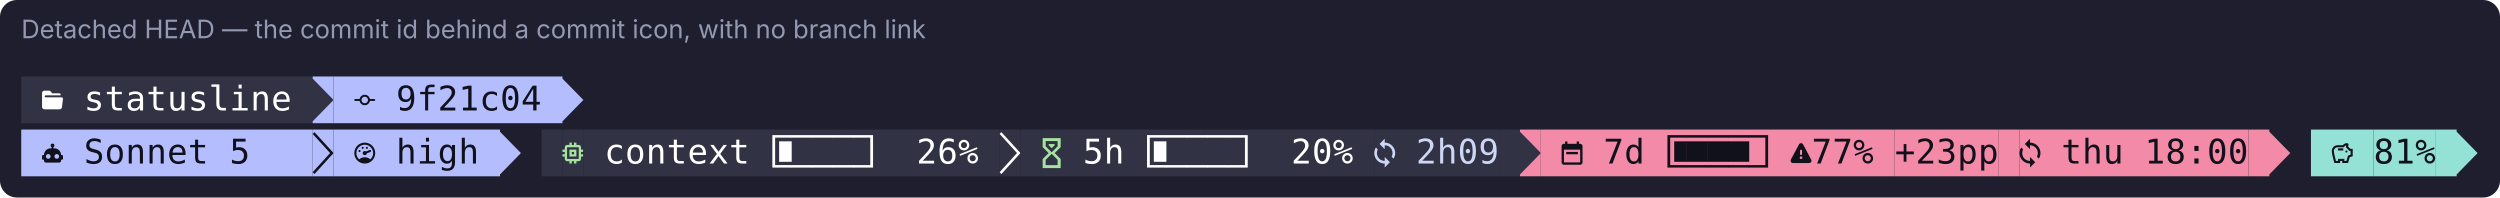
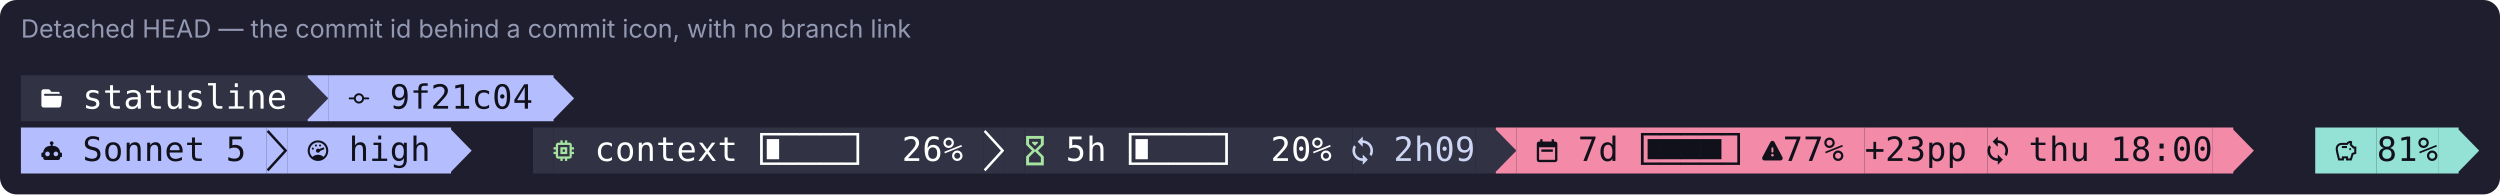
- <svg xmlns="http://www.w3.org/2000/svg" width="1177" height="93" viewBox="0 0 1177 93" role="img" aria-label="Detached HEAD — the commit id behind a commit icon, with no branch link">
-   <rect width="1177" height="93" rx="8" fill="#1e1e2e" />
+ <svg xmlns="http://www.w3.org/2000/svg" width="1196" height="93" viewBox="0 0 1196 93" role="img" aria-label="Detached HEAD — the commit id behind a commit icon, with no branch link">
+   <rect width="1196" height="93" rx="8" fill="#1e1e2e" />
  <text x="10" y="18" font-family="-apple-system,Segoe UI,system-ui,sans-serif" font-size="12" fill="#9399b2">Detached HEAD — the commit id behind a commit icon, with no branch link</text>
  <rect x="10.00" y="36" width="137.20" height="22" fill="rgb(49,50,68)" />
  <path d="M133 1134H400Q466 1134 507 1080L576 989Q582 981 591 981H991Q1022 981 1045 959Q1068 936 1067 905V867H210Q187 867 170.0 850.0Q153 833 153 810Q153 786 170.0 769.0Q187 752 210 752H1123Q1154 752 1177 730Q1200 707 1199 676Q1199 670 1199 667L1144 200Q1144 144 1105.0 105.0Q1066 66 1010 66H133Q78 66 39.0 105.0Q0 144 0 200V1000Q0 1056 39.0 1095.0Q78 1134 133 1134Z" fill="rgb(255,255,255)" transform="translate(19.80 52.00) scale(0.00821 -0.00821)" />
  <text x="44.30" y="52" text-anchor="middle" font-family="ui-monospace,SFMono-Regular,Menlo,Consolas,monospace" font-size="16" fill="rgb(255,255,255)">s</text>
  <text x="54.10" y="52" text-anchor="middle" font-family="ui-monospace,SFMono-Regular,Menlo,Consolas,monospace" font-size="16" fill="rgb(255,255,255)">t</text>
  <text x="63.90" y="52" text-anchor="middle" font-family="ui-monospace,SFMono-Regular,Menlo,Consolas,monospace" font-size="16" fill="rgb(255,255,255)">a</text>
  <text x="73.70" y="52" text-anchor="middle" font-family="ui-monospace,SFMono-Regular,Menlo,Consolas,monospace" font-size="16" fill="rgb(255,255,255)">t</text>
  <text x="83.50" y="52" text-anchor="middle" font-family="ui-monospace,SFMono-Regular,Menlo,Consolas,monospace" font-size="16" fill="rgb(255,255,255)">u</text>
  <text x="93.30" y="52" text-anchor="middle" font-family="ui-monospace,SFMono-Regular,Menlo,Consolas,monospace" font-size="16" fill="rgb(255,255,255)">s</text>
  <text x="103.10" y="52" text-anchor="middle" font-family="ui-monospace,SFMono-Regular,Menlo,Consolas,monospace" font-size="16" fill="rgb(255,255,255)">l</text>
  <text x="112.90" y="52" text-anchor="middle" font-family="ui-monospace,SFMono-Regular,Menlo,Consolas,monospace" font-size="16" fill="rgb(255,255,255)">i</text>
  <text x="122.70" y="52" text-anchor="middle" font-family="ui-monospace,SFMono-Regular,Menlo,Consolas,monospace" font-size="16" fill="rgb(255,255,255)">n</text>
  <text x="132.50" y="52" text-anchor="middle" font-family="ui-monospace,SFMono-Regular,Menlo,Consolas,monospace" font-size="16" fill="rgb(255,255,255)">e</text>
  <rect x="147.20" y="36" width="9.80" height="22" fill="rgb(180,190,254)" />
  <path d="M-72 1812H13L1200 602L13 -612H-72Z" fill="rgb(49,50,68)" transform="translate(147.20 52.00) scale(0.00821 -0.00821)" />
  <rect x="157.00" y="36" width="107.80" height="22" fill="rgb(180,190,254)" />
  <path d="M894 544Q874 438 791 370Q708 300 600 300Q491 300 408 370Q325 440 305 544H56Q33 544 17 560Q0 578 0 600Q0 622 17.0 639.0Q34 656 56 656H305Q325 760 408.0 830.0Q491 900 600 900Q709 900 791 830Q874 760 894 656H1143Q1166 656 1183 640Q1200 622 1199 600Q1199 576 1183 560Q1166 544 1143 544ZM467 732Q412 678 412.0 600.0Q412 522 467 468Q522 412 600 412Q677 412 732 468Q787 522 787.0 600.0Q787 678 732.0 733.0Q677 788 600.0 788.0Q523 788 467 732Z" fill="rgb(17,17,27)" transform="translate(166.80 52.00) scale(0.00821 -0.00821)" />
  <text x="191.30" y="52" text-anchor="middle" font-family="ui-monospace,SFMono-Regular,Menlo,Consolas,monospace" font-size="16" fill="rgb(17,17,27)">9</text>
  <text x="201.10" y="52" text-anchor="middle" font-family="ui-monospace,SFMono-Regular,Menlo,Consolas,monospace" font-size="16" fill="rgb(17,17,27)">f</text>
  <text x="210.90" y="52" text-anchor="middle" font-family="ui-monospace,SFMono-Regular,Menlo,Consolas,monospace" font-size="16" fill="rgb(17,17,27)">2</text>
  <text x="220.70" y="52" text-anchor="middle" font-family="ui-monospace,SFMono-Regular,Menlo,Consolas,monospace" font-size="16" fill="rgb(17,17,27)">1</text>
  <text x="230.50" y="52" text-anchor="middle" font-family="ui-monospace,SFMono-Regular,Menlo,Consolas,monospace" font-size="16" fill="rgb(17,17,27)">c</text>
  <text x="240.30" y="52" text-anchor="middle" font-family="ui-monospace,SFMono-Regular,Menlo,Consolas,monospace" font-size="16" fill="rgb(17,17,27)">0</text>
  <text x="250.10" y="52" text-anchor="middle" font-family="ui-monospace,SFMono-Regular,Menlo,Consolas,monospace" font-size="16" fill="rgb(17,17,27)">4</text>
  <path d="M-72 1812H13L1200 602L13 -612H-72Z" fill="rgb(180,190,254)" transform="translate(264.80 52.00) scale(0.00821 -0.00821)" />
-   <rect x="10.00" y="61" width="137.20" height="22" fill="rgb(180,190,254)" />
+   <rect x="10.00" y="61" width="117.60" height="22" fill="rgb(180,190,254)" />
  <path d="M600 1144Q646 1144 678.0 1112.0Q710 1080 710 1037Q710 1006 694.0 980.5Q678 955 654 943V874H710Q812 874 900.0 821.5Q988 769 1039.0 682.0Q1090 595 1090 490H1144Q1166 490 1183.0 475.0Q1200 460 1200 437V274Q1200 251 1183.0 235.5Q1166 220 1144 220H1090V164Q1090 120 1058.0 88.0Q1026 56 980 56H220Q174 56 142.0 88.0Q110 120 110 164V220H56Q34 220 17.0 235.0Q0 250 0 274V437Q0 460 16.0 475.0Q32 490 56 490H110Q110 595 161.0 682.0Q212 769 300.0 821.5Q388 874 490 874H546V943Q522 956 506.0 981.0Q490 1006 490 1037Q490 1081 522.0 1112.5Q554 1144 600 1144ZM354 546Q298 546 259.0 505.5Q220 465 220.0 409.0Q220 353 259.0 313.5Q298 274 354.0 274.0Q410 274 450.0 313.5Q490 353 490.0 409.0Q490 465 450.0 505.5Q410 546 354 546ZM846 546Q790 546 750.0 505.5Q710 465 710.0 409.0Q710 353 749.0 313.5Q788 274 844.0 274.0Q900 274 940.0 313.5Q980 353 980.0 409.0Q980 465 941.0 505.5Q902 546 846 546Z" fill="rgb(17,17,27)" transform="translate(19.80 77.00) scale(0.00821 -0.00821)" />
  <text x="44.30" y="77" text-anchor="middle" font-family="ui-monospace,SFMono-Regular,Menlo,Consolas,monospace" font-size="16" fill="rgb(17,17,27)">S</text>
  <text x="54.10" y="77" text-anchor="middle" font-family="ui-monospace,SFMono-Regular,Menlo,Consolas,monospace" font-size="16" fill="rgb(17,17,27)">o</text>
  <text x="63.90" y="77" text-anchor="middle" font-family="ui-monospace,SFMono-Regular,Menlo,Consolas,monospace" font-size="16" fill="rgb(17,17,27)">n</text>
  <text x="73.70" y="77" text-anchor="middle" font-family="ui-monospace,SFMono-Regular,Menlo,Consolas,monospace" font-size="16" fill="rgb(17,17,27)">n</text>
  <text x="83.50" y="77" text-anchor="middle" font-family="ui-monospace,SFMono-Regular,Menlo,Consolas,monospace" font-size="16" fill="rgb(17,17,27)">e</text>
  <text x="93.30" y="77" text-anchor="middle" font-family="ui-monospace,SFMono-Regular,Menlo,Consolas,monospace" font-size="16" fill="rgb(17,17,27)">t</text>
  <text x="112.90" y="77" text-anchor="middle" font-family="ui-monospace,SFMono-Regular,Menlo,Consolas,monospace" font-size="16" fill="rgb(17,17,27)">5</text>
-   <rect x="147.20" y="61" width="9.80" height="22" fill="rgb(180,190,254)" />
-   <path d="M0 1700 104 1800 1199 602 104 -600 0 -496 1000 602Z" fill="rgb(17,17,27)" transform="translate(147.20 77.00) scale(0.00821 -0.00821)" />
-   <rect x="157.00" y="61" width="78.40" height="22" fill="rgb(180,190,254)" />
-   <path d="M600 1200Q482 1200 370.5 1155.0Q259 1110 174.5 1025.5Q90 941 45.0 829.5Q0 718 0.0 599.5Q0 481 45.0 370.0Q90 259 174.5 174.5Q259 90 370.5 45.0Q482 0 600.0 0.0Q718 0 829.5 45.0Q941 90 1025.0 174.5Q1109 259 1154.5 370.0Q1200 481 1200.0 599.5Q1200 718 1154.5 829.5Q1109 941 1025.0 1025.5Q941 1110 829.5 1155.0Q718 1200 600 1200ZM600 1082Q729 1082 840.5 1017.0Q952 952 1016.5 840.5Q1081 729 1081 600Q1081 493 1039.0 400.0Q997 307 918 240Q856 299 773.0 330.0Q690 361 600 361Q420 361 282 240Q203 307 161.0 400.0Q119 493 119 600Q119 729 183.5 840.5Q248 952 359.5 1017.0Q471 1082 600 1082ZM479 961Q454 961 437.0 944.0Q420 927 420.0 901.5Q420 876 437.0 858.0Q454 840 479.5 840.0Q505 840 523.0 858.0Q541 876 541.0 901.5Q541 927 522.5 944.0Q504 961 479 961ZM721 961Q696 961 677.5 944.0Q659 927 659.0 901.5Q659 876 677.0 858.0Q695 840 720.5 840.0Q746 840 763.0 858.0Q780 876 780.0 901.5Q780 927 763.0 944.0Q746 961 721 961ZM907 783Q899 783 885 780L673 693Q648 713 615.5 718.5Q583 724 555 710Q510 693 490.5 646.5Q471 600 489.0 555.0Q507 510 553.5 490.0Q600 470 645 490Q676 501 695.5 526.5Q715 552 721 583L930 668Q952 676 962.0 700.0Q972 724 963 746Q955 763 939.5 773.0Q924 783 907 783ZM298 780Q273 780 256.5 763.0Q240 746 240.0 721.0Q240 696 256.5 677.5Q273 659 298.5 659.0Q324 659 342.0 677.5Q360 696 360.0 721.0Q360 746 341.5 763.0Q323 780 298 780Z" fill="rgb(17,17,27)" transform="translate(166.80 77.00) scale(0.00821 -0.00821)" />
-   <text x="191.30" y="77" text-anchor="middle" font-family="ui-monospace,SFMono-Regular,Menlo,Consolas,monospace" font-size="16" fill="rgb(17,17,27)">h</text>
-   <text x="201.10" y="77" text-anchor="middle" font-family="ui-monospace,SFMono-Regular,Menlo,Consolas,monospace" font-size="16" fill="rgb(17,17,27)">i</text>
-   <text x="210.90" y="77" text-anchor="middle" font-family="ui-monospace,SFMono-Regular,Menlo,Consolas,monospace" font-size="16" fill="rgb(17,17,27)">g</text>
-   <text x="220.70" y="77" text-anchor="middle" font-family="ui-monospace,SFMono-Regular,Menlo,Consolas,monospace" font-size="16" fill="rgb(17,17,27)">h</text>
-   <path d="M-72 1812H13L1200 602L13 -612H-72Z" fill="rgb(180,190,254)" transform="translate(235.40 77.00) scale(0.00821 -0.00821)" />
+   <rect x="127.60" y="61" width="9.80" height="22" fill="rgb(180,190,254)" />
+   <path d="M0 1700 104 1800 1199 602 104 -600 0 -496 1000 602Z" fill="rgb(17,17,27)" transform="translate(127.60 77.00) scale(0.00821 -0.00821)" />
+   <rect x="137.40" y="61" width="78.40" height="22" fill="rgb(180,190,254)" />
+   <path d="M600 1200Q482 1200 370.5 1155.0Q259 1110 174.5 1025.5Q90 941 45.0 829.5Q0 718 0.0 599.5Q0 481 45.0 370.0Q90 259 174.5 174.5Q259 90 370.5 45.0Q482 0 600.0 0.0Q718 0 829.5 45.0Q941 90 1025.0 174.5Q1109 259 1154.5 370.0Q1200 481 1200.0 599.5Q1200 718 1154.5 829.5Q1109 941 1025.0 1025.5Q941 1110 829.5 1155.0Q718 1200 600 1200ZM600 1082Q729 1082 840.5 1017.0Q952 952 1016.5 840.5Q1081 729 1081 600Q1081 493 1039.0 400.0Q997 307 918 240Q856 299 773.0 330.0Q690 361 600 361Q420 361 282 240Q203 307 161.0 400.0Q119 493 119 600Q119 729 183.5 840.5Q248 952 359.5 1017.0Q471 1082 600 1082ZM479 961Q454 961 437.0 944.0Q420 927 420.0 901.5Q420 876 437.0 858.0Q454 840 479.5 840.0Q505 840 523.0 858.0Q541 876 541.0 901.5Q541 927 522.5 944.0Q504 961 479 961ZM721 961Q696 961 677.5 944.0Q659 927 659.0 901.5Q659 876 677.0 858.0Q695 840 720.5 840.0Q746 840 763.0 858.0Q780 876 780.0 901.5Q780 927 763.0 944.0Q746 961 721 961ZM907 783Q899 783 885 780L673 693Q648 713 615.5 718.5Q583 724 555 710Q510 693 490.5 646.5Q471 600 489.0 555.0Q507 510 553.5 490.0Q600 470 645 490Q676 501 695.5 526.5Q715 552 721 583L930 668Q952 676 962.0 700.0Q972 724 963 746Q955 763 939.5 773.0Q924 783 907 783ZM298 780Q273 780 256.5 763.0Q240 746 240.0 721.0Q240 696 256.5 677.5Q273 659 298.5 659.0Q324 659 342.0 677.5Q360 696 360.0 721.0Q360 746 341.5 763.0Q323 780 298 780Z" fill="rgb(17,17,27)" transform="translate(147.20 77.00) scale(0.00821 -0.00821)" />
+   <text x="171.70" y="77" text-anchor="middle" font-family="ui-monospace,SFMono-Regular,Menlo,Consolas,monospace" font-size="16" fill="rgb(17,17,27)">h</text>
+   <text x="181.50" y="77" text-anchor="middle" font-family="ui-monospace,SFMono-Regular,Menlo,Consolas,monospace" font-size="16" fill="rgb(17,17,27)">i</text>
+   <text x="191.30" y="77" text-anchor="middle" font-family="ui-monospace,SFMono-Regular,Menlo,Consolas,monospace" font-size="16" fill="rgb(17,17,27)">g</text>
+   <text x="201.10" y="77" text-anchor="middle" font-family="ui-monospace,SFMono-Regular,Menlo,Consolas,monospace" font-size="16" fill="rgb(17,17,27)">h</text>
+   <path d="M-72 1812H13L1200 602L13 -612H-72Z" fill="rgb(180,190,254)" transform="translate(215.80 77.00) scale(0.00821 -0.00821)" />
  <rect x="255.00" y="61" width="9.80" height="22" fill="rgb(49,50,68)" />
  <rect x="264.80" y="61" width="9.80" height="22" fill="rgb(49,50,68)" />
  <path d="M935 266H265V935H935ZM1200 666V800H1065V935Q1065 988 1026.0 1027.0Q987 1066 935 1066H800Q800 1065 800 1200H665V1066H534Q534 1065 534 1200H400V1066H265Q212 1066 173.5 1027.0Q135 988 135 935V800H0V666H135V534H0Q0 535 0 401H135V266Q135 213 174.0 174.0Q213 135 265 135H400V0H534V135H665V0H800V135H935Q988 135 1026.5 174.0Q1065 213 1065 266V401H1200V534H1065V666ZM665 534H534V666H665ZM800 800H400Q400 801 400 401H800Z" fill="rgb(166,227,161)" transform="translate(264.80 77.00) scale(0.00821 -0.00821)" />
  <rect x="274.60" y="61" width="196.00" height="22" fill="rgb(49,50,68)" />
  <text x="289.30" y="77" text-anchor="middle" font-family="ui-monospace,SFMono-Regular,Menlo,Consolas,monospace" font-size="16" fill="rgb(255,255,255)">c</text>
  <text x="299.10" y="77" text-anchor="middle" font-family="ui-monospace,SFMono-Regular,Menlo,Consolas,monospace" font-size="16" fill="rgb(255,255,255)">o</text>
  <text x="308.90" y="77" text-anchor="middle" font-family="ui-monospace,SFMono-Regular,Menlo,Consolas,monospace" font-size="16" fill="rgb(255,255,255)">n</text>
  <text x="318.70" y="77" text-anchor="middle" font-family="ui-monospace,SFMono-Regular,Menlo,Consolas,monospace" font-size="16" fill="rgb(255,255,255)">t</text>
  <text x="328.50" y="77" text-anchor="middle" font-family="ui-monospace,SFMono-Regular,Menlo,Consolas,monospace" font-size="16" fill="rgb(255,255,255)">e</text>
  <text x="338.30" y="77" text-anchor="middle" font-family="ui-monospace,SFMono-Regular,Menlo,Consolas,monospace" font-size="16" fill="rgb(255,255,255)">x</text>
  <text x="348.10" y="77" text-anchor="middle" font-family="ui-monospace,SFMono-Regular,Menlo,Consolas,monospace" font-size="16" fill="rgb(255,255,255)">t</text>
  <path d="M1210 -88V-231H100V1631H1210V1486H259V-88ZM489 1274H1210V100H489Z" fill="rgb(255,255,255)" transform="translate(362.80 77.00) scale(0.00821 -0.00821)" />
  <path d="M-10 1631H1210V1486H-10ZM-10 -88H1210V-231H-10Z" fill="rgb(255,255,255)" transform="translate(372.60 77.00) scale(0.00821 -0.00821)" />
  <path d="M-10 1631H1210V1486H-10ZM-10 -88H1210V-231H-10Z" fill="rgb(255,255,255)" transform="translate(382.40 77.00) scale(0.00821 -0.00821)" />
  <path d="M-10 1631H1210V1486H-10ZM-10 -88H1210V-231H-10Z" fill="rgb(255,255,255)" transform="translate(392.20 77.00) scale(0.00821 -0.00821)" />
  <path d="M-10.0 -88.0V-231.0H1100.0V1631.0H-10.0V1486.0H941.0V-88.0Z" fill="rgb(255,255,255)" transform="translate(402.00 77.00) scale(0.00821 -0.00821)" />
  <text x="436.30" y="77" text-anchor="middle" font-family="ui-monospace,SFMono-Regular,Menlo,Consolas,monospace" font-size="16" fill="rgb(255,255,255)">2</text>
  <text x="446.10" y="77" text-anchor="middle" font-family="ui-monospace,SFMono-Regular,Menlo,Consolas,monospace" font-size="16" fill="rgb(255,255,255)">6</text>
  <text x="455.90" y="77" text-anchor="middle" font-family="ui-monospace,SFMono-Regular,Menlo,Consolas,monospace" font-size="16" fill="rgb(255,255,255)">%</text>
  <rect x="470.60" y="61" width="9.80" height="22" fill="rgb(49,50,68)" />
  <path d="M0 1700 104 1800 1199 602 104 -600 0 -496 1000 602Z" fill="rgb(255,255,255)" transform="translate(470.60 77.00) scale(0.00821 -0.00821)" />
  <rect x="480.40" y="61" width="9.80" height="22" fill="rgb(49,50,68)" />
  <rect x="490.20" y="61" width="9.80" height="22" fill="rgb(49,50,68)" />
  <path d="M84 1459H1116V943L774 600Q772 600 1116 258V-259H84V258L426 600Q428 600 84 943ZM942 214 600 556 256 214V-89H942ZM600 645 942 988V1291H256V988ZM426 1117H774V1053L600 879L426 1053Z" fill="rgb(166,227,161)" transform="translate(490.20 77.00) scale(0.00821 -0.00821)" />
  <rect x="500.00" y="61" width="147.00" height="22" fill="rgb(49,50,68)" />
  <text x="514.70" y="77" text-anchor="middle" font-family="ui-monospace,SFMono-Regular,Menlo,Consolas,monospace" font-size="16" fill="rgb(255,255,255)">5</text>
  <text x="524.50" y="77" text-anchor="middle" font-family="ui-monospace,SFMono-Regular,Menlo,Consolas,monospace" font-size="16" fill="rgb(255,255,255)">h</text>
  <path d="M1210 -88V-231H100V1631H1210V1486H259V-88ZM489 1274H1210V100H489Z" fill="rgb(255,255,255)" transform="translate(539.20 77.00) scale(0.00821 -0.00821)" />
  <path d="M-10 1631H1210V1486H-10ZM-10 -88H1210V-231H-10Z" fill="rgb(255,255,255)" transform="translate(549.00 77.00) scale(0.00821 -0.00821)" />
  <path d="M-10 1631H1210V1486H-10ZM-10 -88H1210V-231H-10Z" fill="rgb(255,255,255)" transform="translate(558.80 77.00) scale(0.00821 -0.00821)" />
  <path d="M-10 1631H1210V1486H-10ZM-10 -88H1210V-231H-10Z" fill="rgb(255,255,255)" transform="translate(568.60 77.00) scale(0.00821 -0.00821)" />
  <path d="M-10.0 -88.0V-231.0H1100.0V1631.0H-10.0V1486.0H941.0V-88.0Z" fill="rgb(255,255,255)" transform="translate(578.40 77.00) scale(0.00821 -0.00821)" />
  <text x="612.70" y="77" text-anchor="middle" font-family="ui-monospace,SFMono-Regular,Menlo,Consolas,monospace" font-size="16" fill="rgb(255,255,255)">2</text>
  <text x="622.50" y="77" text-anchor="middle" font-family="ui-monospace,SFMono-Regular,Menlo,Consolas,monospace" font-size="16" fill="rgb(255,255,255)">0</text>
  <text x="632.30" y="77" text-anchor="middle" font-family="ui-monospace,SFMono-Regular,Menlo,Consolas,monospace" font-size="16" fill="rgb(255,255,255)">%</text>
  <rect x="647.00" y="61" width="58.80" height="22" fill="rgb(49,50,68)" />
  <path d="M600 151Q477 151 373.5 210.5Q270 270 211.0 373.5Q152 477 152 600Q152 712 204 811L95 920Q0 773 0 600Q0 439 81.0 300.0Q162 161 300.5 80.5Q439 0 600 0V-225L899 77L600 376ZM600 1201V1425L302 1123L600 825V1050Q723 1050 826.5 990.0Q930 930 989.5 826.5Q1049 723 1049 600Q1049 488 996 390L1105 281Q1200 428 1200 600Q1200 761 1119.5 899.5Q1039 1038 900.0 1119.5Q761 1201 600 1201Z" fill="rgb(205,214,244)" transform="translate(647.00 77.00) scale(0.00821 -0.00821)" />
  <text x="671.50" y="77" text-anchor="middle" font-family="ui-monospace,SFMono-Regular,Menlo,Consolas,monospace" font-size="16" fill="rgb(205,214,244)">2</text>
  <text x="681.30" y="77" text-anchor="middle" font-family="ui-monospace,SFMono-Regular,Menlo,Consolas,monospace" font-size="16" fill="rgb(205,214,244)">h</text>
  <text x="691.10" y="77" text-anchor="middle" font-family="ui-monospace,SFMono-Regular,Menlo,Consolas,monospace" font-size="16" fill="rgb(205,214,244)">0</text>
  <text x="700.90" y="77" text-anchor="middle" font-family="ui-monospace,SFMono-Regular,Menlo,Consolas,monospace" font-size="16" fill="rgb(205,214,244)">9</text>
  <rect x="705.80" y="61" width="9.80" height="22" fill="rgb(49,50,68)" />
  <rect x="715.60" y="61" width="9.80" height="22" fill="rgb(243,139,168)" />
  <path d="M-72 1812H13L1200 602L13 -612H-72Z" fill="rgb(49,50,68)" transform="translate(715.60 77.00) scale(0.00821 -0.00821)" />
  <rect x="725.40" y="61" width="166.60" height="22" fill="rgb(243,139,168)" />
  <path d="M200 1268H334V1132H866V1268Q865 1268 999 1268V1132H1065Q1122 1132 1161.0 1093.0Q1200 1054 1200 998V68Q1200 10 1161.0 -29.0Q1122 -68 1065 -68H135Q78 -68 39.0 -29.0Q0 10 0 68V998Q0 1056 39.0 1094.0Q78 1132 135 1132H200ZM135 798V68H1065V798ZM265 668H935V532H265Z" fill="rgb(17,17,27)" transform="translate(735.20 77.00) scale(0.00821 -0.00821)" />
  <text x="759.70" y="77" text-anchor="middle" font-family="ui-monospace,SFMono-Regular,Menlo,Consolas,monospace" font-size="16" fill="rgb(17,17,27)">7</text>
  <text x="769.50" y="77" text-anchor="middle" font-family="ui-monospace,SFMono-Regular,Menlo,Consolas,monospace" font-size="16" fill="rgb(17,17,27)">d</text>
  <path d="M1210 -88V-231H100V1631H1210V1486H259V-88ZM489 1274H1210V100H489Z" fill="rgb(17,17,27)" transform="translate(784.20 77.00) scale(0.00821 -0.00821)" />
  <path d="M-10 1631H1210V1486H-10ZM-10 1274H1210V100H-10ZM-10 -88H1210V-231H-10Z" fill="rgb(17,17,27)" transform="translate(794.00 77.00) scale(0.00821 -0.00821)" />
  <path d="M-10 1631H1210V1486H-10ZM-10 1274H1210V100H-10ZM-10 -88H1210V-231H-10Z" fill="rgb(17,17,27)" transform="translate(803.80 77.00) scale(0.00821 -0.00821)" />
  <path d="M-10 1631H1210V1486H-10ZM-10 1274H1210V100H-10ZM-10 -88H1210V-231H-10Z" fill="rgb(17,17,27)" transform="translate(813.60 77.00) scale(0.00821 -0.00821)" />
  <path d="M-10.0 -88.0V-231.0H1100.0V1631.0H-10.0V1486.0H941.0V-88.0Z" fill="rgb(17,17,27)" transform="translate(823.40 77.00) scale(0.00821 -0.00821)" />
  <path d="M482 1099Q507 1145 553 1162Q600 1179 647.0 1162.0Q694 1145 718 1099L1184 226Q1200 196 1200 163Q1200 107 1160 68Q1121 29 1066 29H134Q79 29 39 68Q0 107 0 163Q0 196 16 226ZM560 779Q543 762 543 738V546Q543 522 560 506Q577 489 600.0 489.0Q623 489 640.0 506.0Q657 523 657 546V738Q657 761 640 779Q623 795 600.0 795.0Q577 795 560 779ZM600 412Q569 412 546 390Q523 367 523.0 336.0Q523 305 546.0 282.0Q569 259 600.0 259.0Q631 259 654.0 282.0Q677 305 677.0 336.0Q677 367 654.0 390.0Q631 413 600 412Z" fill="rgb(17,17,27)" transform="translate(843.00 77.00) scale(0.00821 -0.00821)" />
  <text x="857.70" y="77" text-anchor="middle" font-family="ui-monospace,SFMono-Regular,Menlo,Consolas,monospace" font-size="16" fill="rgb(17,17,27)">7</text>
  <text x="867.50" y="77" text-anchor="middle" font-family="ui-monospace,SFMono-Regular,Menlo,Consolas,monospace" font-size="16" fill="rgb(17,17,27)">7</text>
  <text x="877.30" y="77" text-anchor="middle" font-family="ui-monospace,SFMono-Regular,Menlo,Consolas,monospace" font-size="16" fill="rgb(17,17,27)">%</text>
  <rect x="892.00" y="61" width="49.00" height="22" fill="rgb(243,139,168)" />
  <text x="896.90" y="77" text-anchor="middle" font-family="ui-monospace,SFMono-Regular,Menlo,Consolas,monospace" font-size="16" fill="rgb(17,17,27)">+</text>
  <text x="906.70" y="77" text-anchor="middle" font-family="ui-monospace,SFMono-Regular,Menlo,Consolas,monospace" font-size="16" fill="rgb(17,17,27)">2</text>
  <text x="916.50" y="77" text-anchor="middle" font-family="ui-monospace,SFMono-Regular,Menlo,Consolas,monospace" font-size="16" fill="rgb(17,17,27)">3</text>
  <text x="926.30" y="77" text-anchor="middle" font-family="ui-monospace,SFMono-Regular,Menlo,Consolas,monospace" font-size="16" fill="rgb(17,17,27)">p</text>
  <text x="936.10" y="77" text-anchor="middle" font-family="ui-monospace,SFMono-Regular,Menlo,Consolas,monospace" font-size="16" fill="rgb(17,17,27)">p</text>
  <rect x="941.00" y="61" width="9.80" height="22" fill="rgb(243,139,168)" />
  <rect x="950.80" y="61" width="107.80" height="22" fill="rgb(243,139,168)" />
  <path d="M600 151Q477 151 373.5 210.5Q270 270 211.0 373.5Q152 477 152 600Q152 712 204 811L95 920Q0 773 0 600Q0 439 81.0 300.0Q162 161 300.5 80.5Q439 0 600 0V-225L899 77L600 376ZM600 1201V1425L302 1123L600 825V1050Q723 1050 826.5 990.0Q930 930 989.5 826.5Q1049 723 1049 600Q1049 488 996 390L1105 281Q1200 428 1200 600Q1200 761 1119.5 899.5Q1039 1038 900.0 1119.5Q761 1201 600 1201Z" fill="rgb(17,17,27)" transform="translate(950.80 77.00) scale(0.00821 -0.00821)" />
  <text x="975.30" y="77" text-anchor="middle" font-family="ui-monospace,SFMono-Regular,Menlo,Consolas,monospace" font-size="16" fill="rgb(17,17,27)">t</text>
  <text x="985.10" y="77" text-anchor="middle" font-family="ui-monospace,SFMono-Regular,Menlo,Consolas,monospace" font-size="16" fill="rgb(17,17,27)">h</text>
  <text x="994.90" y="77" text-anchor="middle" font-family="ui-monospace,SFMono-Regular,Menlo,Consolas,monospace" font-size="16" fill="rgb(17,17,27)">u</text>
  <text x="1014.50" y="77" text-anchor="middle" font-family="ui-monospace,SFMono-Regular,Menlo,Consolas,monospace" font-size="16" fill="rgb(17,17,27)">1</text>
  <text x="1024.30" y="77" text-anchor="middle" font-family="ui-monospace,SFMono-Regular,Menlo,Consolas,monospace" font-size="16" fill="rgb(17,17,27)">8</text>
  <text x="1034.10" y="77" text-anchor="middle" font-family="ui-monospace,SFMono-Regular,Menlo,Consolas,monospace" font-size="16" fill="rgb(17,17,27)">:</text>
  <text x="1043.90" y="77" text-anchor="middle" font-family="ui-monospace,SFMono-Regular,Menlo,Consolas,monospace" font-size="16" fill="rgb(17,17,27)">0</text>
  <text x="1053.70" y="77" text-anchor="middle" font-family="ui-monospace,SFMono-Regular,Menlo,Consolas,monospace" font-size="16" fill="rgb(17,17,27)">0</text>
  <rect x="1058.60" y="61" width="9.80" height="22" fill="rgb(243,139,168)" />
  <path d="M-72 1812H13L1200 602L13 -612H-72Z" fill="rgb(243,139,168)" transform="translate(1068.40 77.00) scale(0.00821 -0.00821)" />
-   <rect x="1088.00" y="61" width="29.40" height="22" fill="rgb(148,226,213)" />
-   <path d="M780 692Q780 714 798.5 732.0Q817 750 841.0 750.0Q865 750 883.5 732.0Q902 714 902.0 690.0Q902 666 883.5 648.0Q865 630 841.0 630.0Q817 630 798.5 648.0Q780 666 780 692ZM360 750H659V872H360ZM1200 842V420L1031 364L930 30H600V150H479V30H150L110 168Q65 332 37 460Q0 642 0 720Q0 810 44.0 886.0Q88 962 164.0 1007.0Q240 1052 329 1052H631Q673 1106 735.0 1138.0Q797 1170 871 1170Q908 1170 934.0 1145.0Q960 1120 960 1080Q960 1064 952 1046Q938 1012 935 976L1070 842ZM1081 720H1019L811 932Q811 990 825 1046Q783 1036 749.0 1005.0Q715 974 701 932H329Q242 932 180.5 870.0Q119 808 119 720Q119 590 240 150H360V270H721V150H840L935 460L1081 508Z" fill="rgb(17,17,27)" transform="translate(1097.80 77.00) scale(0.00821 -0.00821)" />
-   <rect x="1117.40" y="61" width="29.40" height="22" fill="rgb(148,226,213)" />
-   <text x="1122.30" y="77" text-anchor="middle" font-family="ui-monospace,SFMono-Regular,Menlo,Consolas,monospace" font-size="16" fill="rgb(17,17,27)">8</text>
-   <text x="1132.10" y="77" text-anchor="middle" font-family="ui-monospace,SFMono-Regular,Menlo,Consolas,monospace" font-size="16" fill="rgb(17,17,27)">1</text>
-   <text x="1141.90" y="77" text-anchor="middle" font-family="ui-monospace,SFMono-Regular,Menlo,Consolas,monospace" font-size="16" fill="rgb(17,17,27)">%</text>
-   <rect x="1146.80" y="61" width="9.80" height="22" fill="rgb(148,226,213)" />
-   <path d="M-72 1812H13L1200 602L13 -612H-72Z" fill="rgb(148,226,213)" transform="translate(1156.60 77.00) scale(0.00821 -0.00821)" />
+   <rect x="1107.60" y="61" width="29.40" height="22" fill="rgb(148,226,213)" />
+   <path d="M780 692Q780 714 798.5 732.0Q817 750 841.0 750.0Q865 750 883.5 732.0Q902 714 902.0 690.0Q902 666 883.5 648.0Q865 630 841.0 630.0Q817 630 798.5 648.0Q780 666 780 692ZM360 750H659V872H360ZM1200 842V420L1031 364L930 30H600V150H479V30H150L110 168Q65 332 37 460Q0 642 0 720Q0 810 44.0 886.0Q88 962 164.0 1007.0Q240 1052 329 1052H631Q673 1106 735.0 1138.0Q797 1170 871 1170Q908 1170 934.0 1145.0Q960 1120 960 1080Q960 1064 952 1046Q938 1012 935 976L1070 842ZM1081 720H1019L811 932Q811 990 825 1046Q783 1036 749.0 1005.0Q715 974 701 932H329Q242 932 180.5 870.0Q119 808 119 720Q119 590 240 150H360V270H721V150H840L935 460L1081 508Z" fill="rgb(17,17,27)" transform="translate(1117.40 77.00) scale(0.00821 -0.00821)" />
+   <rect x="1137.00" y="61" width="29.40" height="22" fill="rgb(148,226,213)" />
+   <text x="1141.90" y="77" text-anchor="middle" font-family="ui-monospace,SFMono-Regular,Menlo,Consolas,monospace" font-size="16" fill="rgb(17,17,27)">8</text>
+   <text x="1151.70" y="77" text-anchor="middle" font-family="ui-monospace,SFMono-Regular,Menlo,Consolas,monospace" font-size="16" fill="rgb(17,17,27)">1</text>
+   <text x="1161.50" y="77" text-anchor="middle" font-family="ui-monospace,SFMono-Regular,Menlo,Consolas,monospace" font-size="16" fill="rgb(17,17,27)">%</text>
+   <rect x="1166.40" y="61" width="9.80" height="22" fill="rgb(148,226,213)" />
+   <path d="M-72 1812H13L1200 602L13 -612H-72Z" fill="rgb(148,226,213)" transform="translate(1176.20 77.00) scale(0.00821 -0.00821)" />
</svg>
